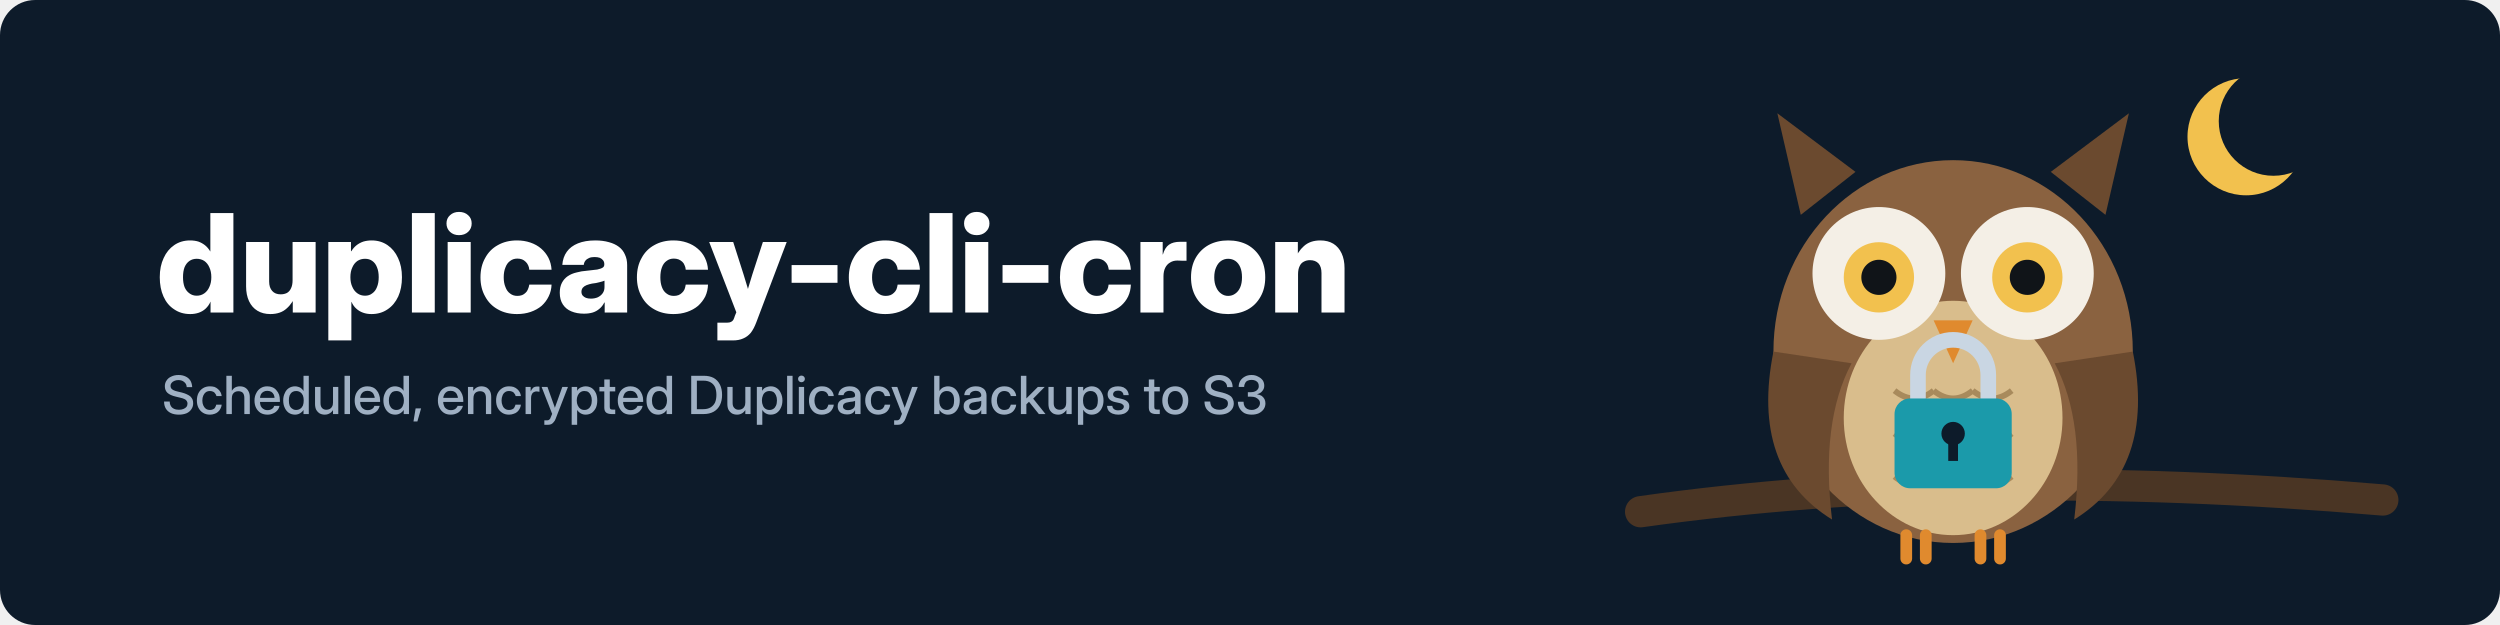
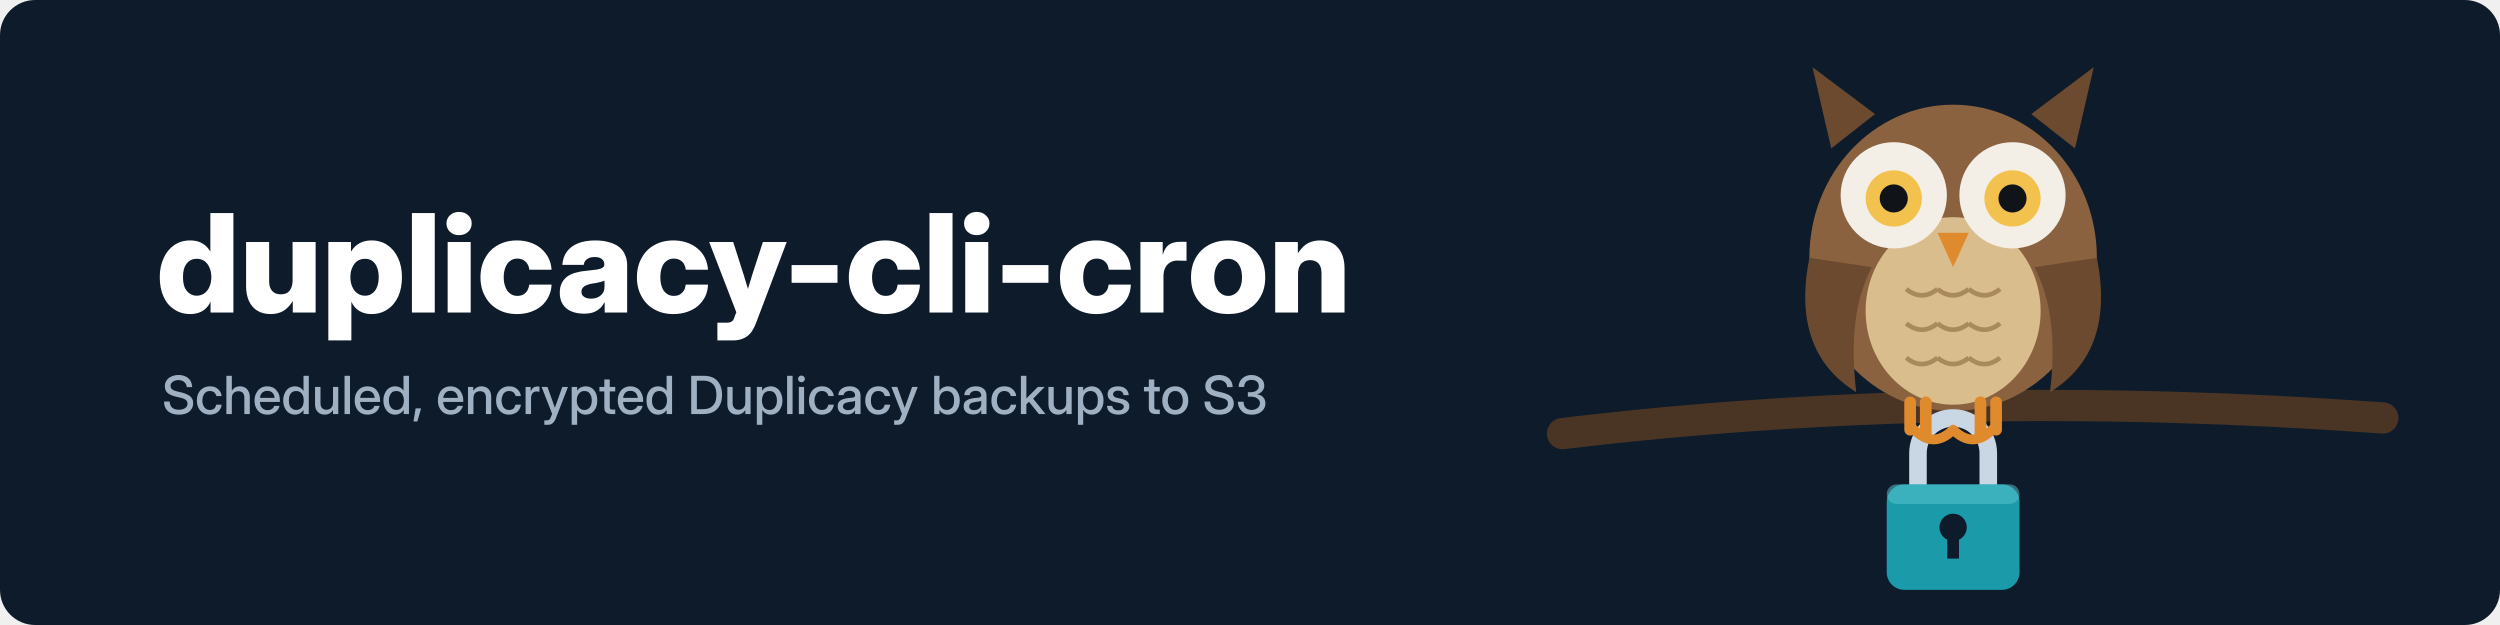
- <svg xmlns="http://www.w3.org/2000/svg" viewBox="0 0 1280 320" width="1280" height="320" role="img" aria-label="duplicacy-cli-cron: a night owl guarding a padlock">
+ <svg xmlns="http://www.w3.org/2000/svg" viewBox="0 0 1280 320" width="1280" height="320" role="img" aria-label="duplicacy-cli-cron: a night owl holding a padlock">
  <defs>
    <clipPath id="k">
      <rect width="1280" height="320" rx="18" />
    </clipPath>
  </defs>
  <g clip-path="url(#k)">
    <rect width="1280" height="320" fill="#0D1B2A" />
-     <circle cx="1150" cy="70" r="30" fill="#F2C14E" />
-     <circle cx="1164" cy="62" r="28" fill="#0D1B2A" />
-     <path d="M840 262q170 -24 380 -6" stroke="#4A3524" stroke-width="16" fill="none" stroke-linecap="round" />
-     <path d="M922 110l-12 -52 40 30zM1078 110l12 -52 -40 30z" fill="#6B4A2F" />
-     <ellipse cx="1000" cy="180" rx="92" ry="98" fill="#8A6240" />
-     <ellipse cx="1000" cy="214" rx="56" ry="60" fill="#D9BD8C" />
-     <path d="M970 200q10 8 20 0M990 200q10 8 20 0M1010 200q10 8 20 0M970 222q10 8 20 0M990 222q10 8 20 0M1010 222q10 8 20 0M970 244q10 8 20 0M990 244q10 8 20 0M1010 244q10 8 20 0" stroke="#A88A5C" stroke-width="3" fill="none" />
-     <path d="M908 180q-12 60 30 86q-6 -50 10 -80zM1092 180q12 60 -30 86q6 -50 -10 -80z" fill="#6B4A2F" />
-     <circle cx="962" cy="140" r="34" fill="#F4EFE6" />
-     <circle cx="1038" cy="140" r="34" fill="#F4EFE6" />
-     <circle cx="962" cy="142" r="18" fill="#F2C14E" />
-     <circle cx="1038" cy="142" r="18" fill="#F2C14E" />
-     <circle cx="962" cy="142" r="9" fill="#101418" />
-     <circle cx="1038" cy="142" r="9" fill="#101418" />
-     <path d="M990 164l10 22 10 -22z" fill="#E08A2E" />
-     <path d="M976 274v12M986 274v12M1014 274v12M1024 274v12" stroke="#E08A2E" stroke-width="6" stroke-linecap="round" />
-     <path d="M982 206v-14a18 18 0 0 1 36 0v14" stroke="#C9D6E3" stroke-width="8" fill="none" />
-     <rect x="970" y="204" width="60" height="46" rx="8" fill="#1B9AAA" />
-     <circle cx="1000" cy="222" r="6" fill="#0D1B2A" />
-     <path d="M1000 224v12" stroke="#0D1B2A" stroke-width="5" />
+     <path d="M800 222q200 -24 420 -8" stroke="#4A3524" stroke-width="16" fill="none" stroke-linecap="round" />
+     <g transform="translate(1000 212) scale(.8) translate(-1000 -280)">
+       <path d="M922 110l-12 -52 40 30zM1078 110l12 -52 -40 30z" fill="#6B4A2F" />
+       <ellipse cx="1000" cy="180" rx="92" ry="98" fill="#8A6240" />
+       <ellipse cx="1000" cy="214" rx="56" ry="60" fill="#D9BD8C" />
+       <path d="M970 200q10 8 20 0M990 200q10 8 20 0M1010 200q10 8 20 0M970 222q10 8 20 0M990 222q10 8 20 0M1010 222q10 8 20 0M970 244q10 8 20 0M990 244q10 8 20 0M1010 244q10 8 20 0" stroke="#A88A5C" stroke-width="3" fill="none" />
+       <path d="M908 180q-12 60 30 86q-6 -50 10 -80zM1092 180q12 60 -30 86q6 -50 -10 -80z" fill="#6B4A2F" />
+       <circle cx="962" cy="140" r="34" fill="#F4EFE6" />
+       <circle cx="1038" cy="140" r="34" fill="#F4EFE6" />
+       <circle cx="962" cy="142" r="18" fill="#F2C14E" />
+       <circle cx="1038" cy="142" r="18" fill="#F2C14E" />
+       <circle cx="962" cy="142" r="9" fill="#101418" />
+       <circle cx="1038" cy="142" r="9" fill="#101418" />
+       <path d="M990 164l10 22 10 -22z" fill="#E08A2E" />
+     </g>
+     <path d="M982 256v-24a18 18 0 0 1 36 0v24" stroke="#C9D6E3" stroke-width="9" fill="none" />
+     <path d="M978 206v14M986 206v16M1014 206v16M1022 206v14" stroke="#E08A2E" stroke-width="6" stroke-linecap="round" />
+     <path d="M980 220q10 10 20 0M1000 220q10 10 20 0" stroke="#E08A2E" stroke-width="5" fill="none" stroke-linecap="round" />
+     <rect x="966" y="248" width="68" height="54" rx="9" fill="#1B9AAA" />
+     <rect x="966" y="248" width="68" height="10" rx="5" fill="#5CC8D2" opacity=".5" />
+     <circle cx="1000" cy="270" r="7" fill="#0D1B2A" />
+     <path d="M1000 272v14" stroke="#0D1B2A" stroke-width="6" />
    <path fill="#FFFFFF" d="m97.4 160.8q-4.7 0-8.2-2.4-3.6-2.3-5.5-6.6-1.9-4.2-1.9-9.9 0-5.6 2-9.8 1.9-4.2 5.4-6.6 3.5-2.4 8.1-2.4 2.4 0 4.3.6 1.9.7 3.4 1.9 1.5 1.2 2.7 3.2v-19.7h11.8v50.9h-11.7v-5.6q-.9 2.1-2.5 3.6-1.5 1.4-3.5 2.1-2 .7-4.4.7zm3.3-9.4q2.2 0 3.9-1.2 1.7-1.2 2.6-3.3 1-2.1 1-5 0-2.9-1-5-.9-2.1-2.6-3.3-1.7-1.1-3.9-1.1-2.1 0-3.7 1.1-1.6 1.1-2.5 3.2-.8 2.1-.8 5.1 0 3 .8 5.1.9 2.1 2.5 3.2 1.6 1.2 3.7 1.2zm37.7 9.4q-3.8 0-6.6-1.7-2.8-1.7-4.3-4.9-1.5-3.2-1.5-7.6v-22.7h11.8v20.2q0 3.2 1.6 4.9 1.5 1.7 4.3 1.7 1.8 0 3.2-.7 1.4-.8 2.1-2.4.8-1.6.8-4.1v-19.6h11.8v36.1h-11.7v-9.7h1.8q-1.7 4.8-4.9 7.6-3.1 2.9-8.4 2.9zm29.7 13.5v-50.4h11.6v4.7h.2q1.1-1.8 2.6-3 1.5-1.2 3.5-1.9 2-.6 4.3-.6 4.6 0 8.1 2.4 3.5 2.4 5.4 6.6 2 4.2 2 9.8 0 5.7-1.9 9.9-2 4.3-5.5 6.6-3.5 2.4-8.2 2.4-2.4 0-4.3-.7-2-.7-3.5-2.1-1.5-1.3-2.4-3.4h-.1v19.7zm18.8-22.9q2.2 0 3.7-1.2 1.6-1.1 2.4-3.2.9-2.1.9-5.1 0-3-.9-5.1-.8-2.1-2.4-3.2-1.5-1.1-3.7-1.1-2.2 0-3.9 1.1-1.7 1.2-2.6 3.3-1 2.1-1 5 0 2.9 1 5 .9 2.1 2.6 3.3 1.7 1.2 3.9 1.2zm35.7-42.3v50.9h-11.7v-50.9zm6.6 50.9v-36.1h11.8v36.1zm5.8-39.6q-2.8 0-4.6-1.7-1.8-1.7-1.8-4.3 0-2.6 1.8-4.2 1.8-1.7 4.6-1.7 2.9 0 4.7 1.7 1.8 1.6 1.8 4.2 0 2.6-1.8 4.3-1.8 1.7-4.7 1.7zm29.7 40.4q-5.6 0-9.8-2.4-4.2-2.3-6.5-6.6-2.4-4.2-2.4-9.8 0-5.7 2.4-9.9 2.3-4.3 6.5-6.6 4.2-2.4 9.8-2.4 3.7 0 6.9 1.1 3.2 1.1 5.5 3.1 2.3 2 3.7 4.7 1.4 2.8 1.6 6.1h-11.4q-.1-1.3-.6-2.3-.5-1.1-1.3-1.8-.8-.8-1.8-1.2-1.1-.4-2.4-.4-2.2 0-3.7 1.2-1.6 1.1-2.4 3.3-.9 2.1-.9 5.1 0 2.9.9 5 .8 2.2 2.4 3.3 1.5 1.2 3.7 1.2 1.3 0 2.4-.4 1-.4 1.8-1.2.8-.7 1.2-1.8.5-1.1.7-2.4h11.4q-.1 3.3-1.5 6.1-1.3 2.7-3.6 4.8-2.4 2-5.6 3.1-3.2 1.1-7 1.1zm34.3-.2q-3.7 0-6.5-1.2-2.7-1.1-4.3-3.5-1.6-2.4-1.6-6 0-3 1.1-5.1 1.1-2.1 3-3.4 1.9-1.3 4.5-1.9 2.5-.7 5.4-.9 3.2-.3 5.2-.6 1.9-.4 2.8-1 .8-.5.8-1.6v-.2q0-1.1-.6-1.9-.6-.8-1.7-1.3-1.2-.4-2.7-.4-1.7 0-2.8.5-1.2.5-1.9 1.4-.7.9-.8 2.1h-11q.3-3.9 2.3-6.7 2-2.8 5.7-4.3 3.7-1.5 8.9-1.5 3.9 0 7 .9 3 .8 5.1 2.4 2.1 1.6 3.1 4 1.1 2.3 1.1 5.3v24.3h-11.5v-5.1h-.2q-1 2-2.5 3.2-1.5 1.3-3.4 1.9-2 .6-4.5.6zm3.5-7.7q2 0 3.6-.7 1.6-.8 2.5-2.1.9-1.3.9-3.1v-3.3q-.5.2-1.1.4-.7.2-1.5.4-.8.2-1.7.4-1 .1-2.1.3-1.5.3-2.8.8-1.2.5-1.9 1.3-.7.9-.7 2.1 0 1.1.6 1.9.7.8 1.7 1.2 1.1.4 2.5.4zm42.3 7.9q-5.6 0-9.8-2.4-4.2-2.3-6.5-6.6-2.4-4.2-2.4-9.8 0-5.7 2.4-9.9 2.3-4.3 6.5-6.6 4.2-2.4 9.8-2.4 3.7 0 6.9 1.1 3.2 1.1 5.5 3.1 2.4 2 3.7 4.7 1.4 2.8 1.6 6.1h-11.4q-.1-1.3-.6-2.3-.4-1.1-1.2-1.8-.9-.8-1.9-1.2-1.1-.4-2.4-.4-2.2 0-3.7 1.2-1.6 1.1-2.4 3.3-.8 2.1-.8 5.1 0 2.9.8 5 .8 2.2 2.4 3.3 1.5 1.2 3.7 1.2 1.3 0 2.4-.4 1-.4 1.8-1.2.8-.7 1.3-1.8.4-1.1.6-2.4h11.4q-.1 3.3-1.4 6.1-1.4 2.7-3.7 4.8-2.4 2-5.6 3.1-3.2 1.1-7 1.1zm22.5 13.5v-9.1h5q1.3 0 2-.4.7-.3 1.2-1.1.4-.8.8-2.1l.7-1.7-13.9-36h12.3l5.3 16.6q1.1 3.4 2.1 6.9.9 3.4 1.8 6.9h-3.3q.9-3.5 1.8-6.9 1-3.5 2.1-6.9l5.4-16.6h12.2l-15.6 41.2q-1.2 3.2-2.8 5.3-1.7 2-3.9 2.9-2.2 1-5.3 1-1.9 0-3.9 0-2 0-4 0zm61.5-38.6v9.1h-23.5v-9.1zm24.5 25.1q-5.6 0-9.8-2.4-4.2-2.3-6.5-6.6-2.4-4.2-2.4-9.8 0-5.7 2.4-9.9 2.3-4.3 6.5-6.6 4.2-2.4 9.8-2.4 3.7 0 6.9 1.1 3.2 1.1 5.5 3.1 2.3 2 3.7 4.7 1.4 2.8 1.6 6.1h-11.4q-.1-1.3-.6-2.3-.5-1.1-1.3-1.8-.8-.8-1.8-1.2-1.1-.4-2.4-.4-2.2 0-3.7 1.2-1.6 1.1-2.4 3.3-.9 2.1-.9 5.1 0 2.9.9 5 .8 2.2 2.4 3.3 1.5 1.2 3.7 1.2 1.3 0 2.4-.4 1-.4 1.8-1.2.8-.7 1.3-1.8.4-1.1.6-2.4h11.4q-.1 3.3-1.5 6.1-1.3 2.7-3.6 4.8-2.4 2-5.6 3.1-3.2 1.1-7 1.1zm34.4-51.7v50.9h-11.8v-50.9zm6.5 50.9v-36.1h11.8v36.1zm5.9-39.6q-2.9 0-4.7-1.7-1.8-1.7-1.8-4.3 0-2.6 1.8-4.2 1.8-1.7 4.7-1.7 2.8 0 4.6 1.7 1.9 1.6 1.9 4.2 0 2.6-1.9 4.3-1.8 1.7-4.6 1.7zm36.7 15.3v9.1h-23.5v-9.1zm24.5 25.1q-5.6 0-9.8-2.4-4.2-2.3-6.5-6.6-2.3-4.2-2.3-9.8 0-5.7 2.3-9.9 2.3-4.3 6.5-6.6 4.2-2.4 9.8-2.4 3.8 0 6.9 1.1 3.2 1.1 5.5 3.1 2.4 2 3.8 4.7 1.3 2.8 1.5 6.1h-11.3q-.2-1.3-.6-2.3-.5-1.1-1.3-1.8-.8-.8-1.9-1.2-1-.4-2.3-.4-2.2 0-3.8 1.2-1.6 1.1-2.4 3.3-.8 2.1-.8 5.1 0 2.9.8 5 .8 2.2 2.4 3.3 1.6 1.2 3.8 1.2 1.3 0 2.3-.4 1.1-.4 1.8-1.2.8-.7 1.3-1.8.5-1.1.6-2.4h11.4q-.1 3.3-1.4 6.1-1.3 2.7-3.7 4.8-2.4 2-5.6 3.1-3.2 1.1-7 1.1zm22.6-.8v-36.1h11.4v6.4h.1q1-3.5 3.1-5 2.1-1.5 5.7-1.5 1 0 1.8 0 .7 0 1.5 0v9.7q-.7 0-2 0-1.4-.1-2.7-.1-2.1 0-3.7 1-1.6.9-2.5 2.7-.9 1.8-.9 4.4v18.5zm44.9.8q-5.6 0-9.9-2.3-4.3-2.3-6.7-6.6-2.4-4.2-2.4-9.9 0-5.8 2.4-10 2.4-4.2 6.7-6.6 4.3-2.3 9.9-2.3 5.7 0 10 2.3 4.2 2.4 6.6 6.6 2.4 4.2 2.4 10 0 5.7-2.4 9.9-2.4 4.3-6.6 6.6-4.3 2.3-10 2.3zm0-9.3q2.1 0 3.7-1.2 1.6-1.1 2.5-3.2.9-2.1.9-5.1 0-3.1-.9-5.2-.9-2.1-2.5-3.2-1.6-1.1-3.7-1.1-2 0-3.6 1.1-1.6 1.1-2.5 3.2-1 2.1-1 5.2 0 3 1 5.1.9 2.1 2.5 3.2 1.6 1.2 3.6 1.2zm35.8-11.1v19.6h-11.7v-36.1h11.6v9.7h-1.8q1.7-4.8 4.9-7.6 3.2-2.9 8.4-2.9 3.9 0 6.7 1.7 2.7 1.7 4.2 4.9 1.5 3.2 1.5 7.6v22.7h-11.8v-20.2q0-3.2-1.5-4.9-1.6-1.7-4.4-1.7-1.8 0-3.2.8-1.4.7-2.1 2.3-.8 1.6-.8 4.1z" />
    <path fill="#9FB0C3" d="m91.6 212.3q-2.4 0-4.1-.8-1.7-.8-2.6-2.3-.9-1.5-.9-3.6h2.9q0 1.3.6 2.3.5.9 1.6 1.4 1 .5 2.5.5 1.3 0 2.3-.4 1-.4 1.6-1.1.5-.7.5-1.7 0-.7-.4-1.3-.3-.6-1.2-1-.8-.4-2.2-.7l-2.1-.5q-3-.7-4.4-2-1.3-1.3-1.3-3.3 0-1.8.9-3 .8-1.3 2.4-2 1.6-.8 3.7-.8 2.1 0 3.7.8 1.5.7 2.4 2.1.8 1.4.9 3.3h-2.8q-.1-1.7-1.3-2.6-1.1-1-3-1-1.1 0-2 .4-1 .4-1.5 1.1-.5.6-.5 1.5 0 .7.4 1.3.4.5 1.2.9.8.4 2.2.7l2.1.5q1.5.4 2.5.9 1.1.5 1.8 1.1.7.7 1.1 1.6.3.8.3 1.9 0 1.7-.9 3-.9 1.4-2.5 2.1-1.7.7-3.9.7zm15.9 0q-2 0-3.5-.9-1.5-.9-2.4-2.6-.8-1.6-.8-3.7 0-2.2.8-3.8.9-1.7 2.4-2.6 1.5-.9 3.5-.9 1.2 0 2.3.3 1 .4 1.8 1.1.8.7 1.3 1.6.5.9.6 2h-2.7q-.1-.6-.4-1-.3-.5-.7-.9-.4-.3-1-.5-.5-.2-1.2-.2-1.2 0-2.1.6-.8.6-1.3 1.7-.5 1.1-.5 2.6 0 1.4.5 2.5.5 1.1 1.3 1.7.9.6 2.1.6.7 0 1.2-.2.6-.2 1-.5.4-.4.6-.9.3-.5.4-1.1h2.8q-.1 1.1-.6 2-.5 1-1.3 1.7-.8.7-1.8 1-1.1.4-2.3.4zm11.2-8.3v8h-2.8v-19.6h2.8v9.1h-.7q.7-1.8 1.9-2.8 1.2-.9 2.9-.9 1.5 0 2.6.6 1.2.7 1.8 1.9.7 1.2.7 3v8.7h-2.8v-8.3q0-1.7-.8-2.6-.8-.8-2.3-.8-.9 0-1.7.4-.7.4-1.2 1.2-.4.8-.4 2.1zm18.3 8.3q-2.1 0-3.6-.9-1.5-1-2.3-2.6-.8-1.6-.8-3.7 0-2.2.9-3.8.8-1.7 2.3-2.6 1.4-.9 3.3-.9 1.5 0 2.7.5 1.2.5 2 1.5.9 1 1.4 2.3.4 1.3.4 2.9v.8h-11.7v-2.1h10.3l-1.3.6q0-1.3-.4-2.2-.5-1-1.3-1.5-.9-.5-2.1-.5-1.1 0-1.9.5-.9.5-1.4 1.5-.4.9-.4 2.2v1.2q0 1.3.4 2.4.5 1 1.4 1.5.8.6 2.1.6.9 0 1.6-.3.7-.3 1.2-.8.4-.5.6-1.1h2.7q-.2 1.3-1.1 2.3-.9 1.1-2.2 1.6-1.3.6-2.8.6zm14.1 0q-1.8 0-3.2-.9-1.4-1-2.1-2.6-.8-1.6-.8-3.8 0-2.1.8-3.7.7-1.7 2.1-2.6 1.4-.9 3.2-.9.9 0 1.7.3.8.2 1.4.7.7.5 1.1 1.3h.1v-7.7h2.7v19.6h-2.7v-2.1q-.5.8-1.2 1.3-.6.5-1.4.8-.8.3-1.7.3zm.5-2.4q1.2 0 2.1-.6.9-.6 1.4-1.7.4-1.1.4-2.6 0-1.4-.4-2.5-.5-1.1-1.4-1.7-.9-.6-2.1-.6-1.1 0-1.9.5-.9.6-1.4 1.7-.4 1.1-.4 2.6 0 1.6.4 2.7.5 1.1 1.4 1.6.8.6 1.9.6zm14.7 2.4q-1.4 0-2.6-.6-1.1-.7-1.8-1.9-.6-1.2-.6-3v-8.7h2.8v8.3q0 1.7.8 2.5.8.9 2.2.9.9 0 1.7-.4.8-.4 1.2-1.2.5-.8.5-2.1v-8h2.7v13.9h-2.7v-3.5h.7q-.7 1.9-1.9 2.8-1.3 1-3 1zm12.9-19.9v19.6h-2.8v-19.6zm9 19.9q-2 0-3.5-.9-1.5-1-2.3-2.6-.8-1.6-.8-3.7 0-2.2.8-3.8.9-1.7 2.3-2.6 1.5-.9 3.4-.9 1.5 0 2.7.5 1.2.5 2 1.5.9 1 1.3 2.3.5 1.3.5 2.9v.8h-11.7v-2.1h10.2l-1.2.6q0-1.3-.5-2.2-.4-1-1.3-1.5-.8-.5-2-.5-1.1 0-2 .5-.8.5-1.3 1.5-.4.9-.4 2.2v1.2q0 1.3.4 2.4.5 1 1.4 1.5.8.6 2.1.6.9 0 1.6-.3.7-.3 1.2-.8.4-.5.6-1.1h2.7q-.3 1.3-1.1 2.3-.9 1.1-2.2 1.6-1.3.6-2.9.6zm14.2 0q-1.9 0-3.2-.9-1.4-1-2.1-2.6-.8-1.6-.8-3.8 0-2.1.8-3.7.7-1.7 2.1-2.6 1.3-.9 3.1-.9.9 0 1.8.3.8.2 1.4.7.7.5 1.1 1.3v-7.7h2.8v19.6h-2.7v-2.1q-.5.8-1.2 1.3-.6.5-1.4.8-.8.3-1.7.3zm.5-2.4q1.2 0 2.1-.6.9-.6 1.3-1.7.5-1.1.5-2.6 0-1.4-.5-2.5-.4-1.1-1.3-1.7-.9-.6-2.1-.6-1.1 0-2 .5-.8.6-1.3 1.7-.5 1.1-.5 2.6 0 1.6.5 2.7.5 1.1 1.3 1.6.9.6 2 .6zm8.8 5.9l1.1-6.7h2.8l-1.9 6.7zm19.1-3.5q-2.1 0-3.5-.9-1.5-1-2.3-2.6-.8-1.6-.8-3.7 0-2.2.8-3.8.8-1.7 2.3-2.6 1.5-.9 3.4-.9 1.4 0 2.6.5 1.2.5 2.1 1.5.8 1 1.3 2.3.5 1.3.5 2.9v.8h-11.8v-2.1h10.3l-1.2.6q0-1.3-.5-2.2-.4-1-1.3-1.5-.8-.5-2-.5-1.2 0-2 .5-.8.5-1.3 1.5-.5.9-.5 2.2v1.2q0 1.3.5 2.4.4 1 1.3 1.5.9.6 2.2.6.9 0 1.6-.3.7-.3 1.1-.8.5-.5.7-1.1h2.7q-.3 1.3-1.2 2.3-.8 1.1-2.1 1.6-1.3.6-2.9.6zm11.6-8.3v8h-2.8v-13.9h2.7v3.4h-.6q.6-1.8 1.9-2.8 1.2-.9 2.9-.9 1.4 0 2.6.6 1.1.7 1.8 1.9.6 1.2.6 3v8.7h-2.7v-8.3q0-1.7-.8-2.6-.8-.8-2.3-.8-.9 0-1.7.4-.8.4-1.2 1.2-.4.8-.4 2.1zm18.2 8.3q-2 0-3.4-.9-1.5-.9-2.4-2.6-.8-1.6-.8-3.7 0-2.2.8-3.8.9-1.7 2.4-2.6 1.4-.9 3.4-.9 1.3 0 2.3.3 1.1.4 1.9 1.1.8.7 1.3 1.6.5.9.6 2h-2.7q-.1-.6-.4-1-.3-.5-.7-.9-.4-.3-1-.5-.5-.2-1.3-.2-1.2 0-2 .6-.9.6-1.3 1.7-.5 1.1-.5 2.6 0 1.4.5 2.5.4 1.1 1.3 1.7.8.6 2 .6.8 0 1.3-.2.6-.2 1-.5.4-.4.6-.9.3-.5.4-1.1h2.8q-.1 1.1-.6 2-.5 1-1.3 1.7-.8.7-1.9 1-1 .4-2.3.4zm8.5-.3v-13.9h2.6v2.2h.1q.4-1.1 1.2-1.8.8-.6 2.2-.6.3 0 .6 0 .2 0 .4.1v2.6q-.2-.1-.6-.1-.4-.1-.9-.1-.8 0-1.4.4-.7.3-1 1.1-.4.7-.4 1.9v8.2zm9.6 5.5v-2.3h1.5q.5 0 .8-.2.3-.2.6-.5.2-.4.4-.9l.7-1.7-5.4-13.8h3l2.7 7.6q.4 1.1.8 2.2.3 1 .7 2.1h-.8q.3-1.1.7-2.1.4-1.1.8-2.2l2.7-7.6h2.9l-6.3 16.3q-.4 1.1-1 1.7-.5.7-1.3 1.1-.8.3-1.7.3-.5 0-.9 0-.5 0-.9 0zm14 0v-19.4h2.8v2q.4-.8 1.1-1.3.7-.5 1.5-.7.8-.3 1.7-.3 1.8 0 3.2.9 1.3.9 2.1 2.6.7 1.6.7 3.7 0 2.2-.7 3.8-.8 1.6-2.1 2.6-1.4.9-3.2.9-.9 0-1.7-.3-.8-.3-1.4-.8-.7-.5-1.2-1.3v7.6zm6.5-7.6q1.2 0 2-.6.8-.5 1.3-1.6.5-1.1.5-2.7 0-1.5-.5-2.6-.5-1.1-1.3-1.7-.8-.5-2-.5-1.2 0-2 .6-.9.6-1.4 1.7-.5 1.1-.5 2.5 0 1.5.5 2.6.5 1.1 1.4 1.7.8.6 2 .6zm15.8-11.8v2.3h-8.1v-2.3zm-5.6-3.8h2.8v14q0 .8.3 1.1.3.3 1.1.3.4 0 .7 0 .4 0 .7 0v2.3q-.4 0-.8 0-.5 0-1 0-1.9 0-2.9-.8-.9-.8-.9-2.5zm13.5 18q-2.1 0-3.6-.9-1.4-1-2.2-2.6-.8-1.6-.8-3.7 0-2.2.8-3.8.8-1.7 2.3-2.6 1.5-.9 3.4-.9 1.4 0 2.6.5 1.2.5 2.1 1.5.8 1 1.3 2.3.5 1.3.5 2.9v.8h-11.8v-2.1h10.3l-1.2.6q0-1.3-.5-2.2-.5-1-1.3-1.5-.9-.5-2-.5-1.2 0-2 .5-.9.5-1.3 1.5-.5.9-.5 2.2v1.2q0 1.3.5 2.4.4 1 1.3 1.5.9.6 2.1.6 1 0 1.6-.3.7-.3 1.2-.8.5-.5.7-1.1h2.6q-.2 1.3-1.1 2.3-.8 1.1-2.1 1.6-1.3.6-2.9.6zm14.1 0q-1.8 0-3.2-.9-1.3-1-2.1-2.6-.7-1.6-.7-3.8 0-2.1.7-3.7.8-1.7 2.1-2.6 1.4-.9 3.2-.9.9 0 1.7.3.8.2 1.5.7.6.5 1.1 1.3v-7.7h2.8v19.6h-2.8v-2.1q-.5.8-1.1 1.3-.7.5-1.5.8-.8.3-1.7.3zm.6-2.4q1.2 0 2-.6.9-.6 1.4-1.7.5-1.1.5-2.6 0-1.4-.5-2.5-.5-1.1-1.4-1.7-.8-.6-2-.6-1.1 0-2 .5-.8.6-1.3 1.7-.5 1.1-.5 2.6 0 1.6.5 2.7.5 1.1 1.3 1.6.9.6 2 .6zm22.6 2.1h-4.8v-2.5h4.6q2.3 0 3.8-.9 1.5-.9 2.3-2.5.7-1.7.7-3.9 0-2.3-.7-4-.8-1.6-2.2-2.4-1.5-.9-3.7-.9h-4.9v-2.5h5.1q2.9 0 5 1.1 2.1 1.2 3.2 3.4 1.1 2.2 1.1 5.3 0 3-1.1 5.2-1.1 2.2-3.2 3.4-2.2 1.2-5.2 1.2zm-3.4-19.6v19.6h-2.9v-19.6zm20.6 19.9q-1.4 0-2.6-.6-1.1-.7-1.8-1.9-.6-1.2-.6-3v-8.7h2.7v8.3q0 1.7.9 2.5.8.9 2.2.9.9 0 1.7-.4.8-.4 1.2-1.2.5-.8.5-2.1v-8h2.7v13.9h-2.7v-3.5h.7q-.7 1.9-1.9 2.8-1.3 1-3 1zm10.1 5.2v-19.4h2.7v2q.5-.8 1.1-1.3.7-.5 1.5-.7.9-.3 1.8-.3 1.8 0 3.1.9 1.4.9 2.1 2.6.8 1.6.8 3.7 0 2.2-.8 3.8-.7 1.6-2.1 2.6-1.3.9-3.2.9-.9 0-1.7-.3-.8-.3-1.4-.8-.6-.5-1.1-1.3v7.6zm6.5-7.6q1.1 0 2-.6.8-.5 1.3-1.6.5-1.1.5-2.7 0-1.5-.5-2.6-.5-1.1-1.3-1.7-.9-.5-2-.5-1.2 0-2.1.6-.9.6-1.3 1.7-.5 1.1-.5 2.5 0 1.5.5 2.6.4 1.1 1.3 1.7.9.6 2.1.6zm11.8-17.5v19.6h-2.8v-19.6zm3.2 19.6v-13.9h2.7v13.9zm1.3-16.3q-.7 0-1.2-.5-.5-.5-.5-1.2 0-.7.5-1.2.5-.5 1.2-.5.8 0 1.3.5.5.5.5 1.2 0 .7-.5 1.2-.5.5-1.3.5zm10.5 16.6q-2 0-3.5-.9-1.4-.9-2.3-2.6-.8-1.6-.8-3.7 0-2.2.8-3.8.9-1.7 2.3-2.6 1.5-.9 3.5-.9 1.3 0 2.3.3 1.1.4 1.9 1.1.8.7 1.3 1.6.5.9.6 2h-2.7q-.2-.6-.4-1-.3-.5-.7-.9-.4-.3-1-.5-.5-.2-1.3-.2-1.2 0-2 .6-.9.6-1.3 1.7-.5 1.1-.5 2.6 0 1.4.5 2.5.4 1.1 1.3 1.7.8.6 2 .6.8 0 1.3-.2.6-.2 1-.5.4-.4.6-.9.3-.5.4-1.1h2.8q-.1 1.1-.6 2-.5 1-1.3 1.7-.8.7-1.9 1-1 .4-2.3.4zm12.9-.1q-1.4 0-2.5-.5-1.1-.4-1.7-1.4-.6-.9-.6-2.3 0-1.2.4-1.9.5-.8 1.2-1.2.8-.5 1.8-.7 1-.3 2.1-.4 1.3-.1 2-.2.8-.1 1.1-.4.3-.2.3-.7v-.1q0-.7-.3-1.2-.3-.5-1-.8-.6-.3-1.5-.3-.9 0-1.5.3-.7.3-1.1.8-.4.5-.5 1.1h-2.7q.1-1.3.8-2.3.7-1 2-1.6 1.3-.6 3.1-.6 1.2 0 2.3.3 1 .4 1.7 1 .7.6 1.1 1.4.4.9.4 2v9.5h-2.8v-2q-.3.6-.8 1.1-.5.5-1.3.8-.8.3-2 .3zm.6-2.2q1.2 0 2-.5.8-.4 1.2-1.1.3-.8.3-1.6v-1.6q-.1.1-.4.2-.3.1-.8.2-.5 0-1 .1-.5.1-1.1.2-.8.1-1.4.3-.7.3-1.1.7-.4.5-.4 1.2 0 .6.3 1 .4.4 1 .7.5.2 1.4.2zm15.4 2.3q-2 0-3.5-.9-1.5-.9-2.3-2.6-.9-1.6-.9-3.7 0-2.2.9-3.8.8-1.7 2.3-2.6 1.5-.9 3.5-.9 1.2 0 2.3.3 1.1.4 1.9 1.1.8.7 1.3 1.6.4.9.6 2h-2.8q-.1-.6-.4-1-.2-.5-.6-.9-.5-.3-1-.5-.6-.2-1.3-.2-1.2 0-2.1.6-.8.6-1.3 1.7-.4 1.1-.4 2.6 0 1.4.4 2.5.5 1.1 1.3 1.7.9.6 2.1.6.7 0 1.3-.2.5-.2.9-.5.4-.4.7-.9.2-.5.4-1.1h2.8q-.1 1.1-.6 2-.5 1-1.3 1.7-.8.7-1.9 1-1.1.4-2.3.4zm8.1 5.2v-2.3h1.5q.5 0 .8-.2.3-.2.6-.5.2-.4.4-.9l.7-1.7-5.4-13.8h3l2.7 7.6q.4 1.1.8 2.2.3 1 .7 2.1h-.8q.3-1.1.7-2.1.4-1.1.8-2.2l2.7-7.6h2.9l-6.3 16.3q-.4 1.1-1 1.7-.5.7-1.3 1.1-.8.3-1.7.3-.5 0-.9 0-.5 0-.9 0zm27.5-5.2q-.9 0-1.7-.3-.8-.3-1.5-.8-.6-.5-1.1-1.3v2.1h-2.7v-19.6h2.7v7.7h.1q.4-.8 1.1-1.3.6-.5 1.4-.7.8-.3 1.7-.3 1.8 0 3.2.9 1.3.9 2.1 2.6.8 1.6.8 3.7 0 2.2-.8 3.8-.7 1.6-2.1 2.6-1.4.9-3.2.9zm-.5-2.4q1.1 0 1.9-.6.9-.5 1.4-1.6.4-1.1.4-2.7 0-1.5-.4-2.6-.5-1.1-1.4-1.7-.8-.5-1.9-.5-1.2 0-2.1.6-.9.6-1.4 1.7-.4 1.1-.4 2.5 0 1.5.4 2.6.5 1.1 1.4 1.7.9.6 2.1.6zm13.4 2.3q-1.4 0-2.5-.5-1-.4-1.7-1.4-.6-.9-.6-2.3 0-1.2.4-1.9.5-.8 1.3-1.2.8-.5 1.7-.7 1-.3 2.1-.4 1.3-.1 2.1-.2.7-.1 1-.4.4-.2.4-.7v-.1q0-.7-.4-1.2-.3-.5-.9-.8-.7-.3-1.5-.3-.9 0-1.6.3-.7.3-1.1.8-.4.5-.4 1.1h-2.8q.1-1.3.8-2.3.8-1 2.1-1.6 1.3-.6 3-.6 1.3 0 2.3.3 1 .4 1.8 1 .7.6 1 1.4.4.9.4 2v9.5h-2.7v-2h-.1q-.3.6-.8 1.1-.5.5-1.3.8-.8.3-2 .3zm.6-2.2q1.2 0 2-.5.8-.4 1.2-1.1.4-.8.4-1.6v-1.6q-.2.1-.5.2-.3.1-.8.2-.4 0-1 .1-.5.1-1.1.2-.7.1-1.4.3-.6.3-1 .7-.4.5-.4 1.2 0 .6.3 1 .3.4.9.7.6.2 1.4.2zm15.4 2.3q-2 0-3.5-.9-1.4-.9-2.3-2.6-.8-1.6-.8-3.7 0-2.2.8-3.8.9-1.7 2.3-2.6 1.5-.9 3.5-.9 1.3 0 2.3.3 1.1.4 1.9 1.1.8.7 1.3 1.6.5.9.6 2h-2.8q-.1-.6-.3-1-.3-.5-.7-.9-.4-.3-1-.5-.6-.2-1.3-.2-1.2 0-2 .6-.9.6-1.3 1.7-.5 1.1-.5 2.6 0 1.4.5 2.5.4 1.1 1.3 1.7.8.6 2 .6.7 0 1.3-.2.6-.2 1-.5.3-.4.6-.9.3-.5.4-1.1h2.8q-.1 1.1-.6 2-.5 1-1.3 1.7-.8.7-1.9 1-1 .4-2.3.4zm11-5v-3.3h.3l5.9-5.9h3.5l-6.6 6.7h-.5zm-2.5 4.7v-19.6h2.8v19.6zm9.2 0l-5.3-6.6 1.9-1.9 6.8 8.5zm9.9.3q-1.4 0-2.6-.6-1.1-.7-1.8-1.9-.6-1.2-.6-3v-8.7h2.7v8.3q0 1.7.8 2.5.8.9 2.3.9.9 0 1.7-.4.7-.4 1.2-1.2.4-.8.4-2.1v-8h2.8v13.9h-2.7v-3.5h.6q-.6 1.9-1.9 2.8-1.2 1-2.9 1zm10.1 5.2v-19.4h2.7v2q.5-.8 1.1-1.3.7-.5 1.5-.7.8-.3 1.7-.3 1.8 0 3.2.9 1.3.9 2.1 2.6.8 1.6.8 3.7 0 2.2-.8 3.8-.7 1.6-2.1 2.6-1.4.9-3.2.9-.9 0-1.7-.3-.8-.3-1.4-.8-.7-.5-1.1-1.3h-.1v7.6zm6.5-7.6q1.1 0 1.9-.6.9-.5 1.4-1.6.4-1.1.4-2.7 0-1.5-.4-2.6-.5-1.1-1.4-1.7-.8-.5-1.9-.5-1.2 0-2.1.6-.9.6-1.4 1.7-.4 1.1-.4 2.5 0 1.5.4 2.6.5 1.1 1.4 1.7.9.6 2.1.6zm14.2 2.4q-1.6 0-2.9-.5-1.3-.5-2.1-1.5-.7-1-.8-2.5h2.7q.1 1.1.9 1.7.8.6 2.1.6 1.4 0 2.1-.5.8-.6.8-1.4 0-.7-.6-1.1-.5-.5-1.4-.7l-2.3-.5q-2-.4-3-1.4-1-1-1-2.6 0-1.2.6-2.1.7-1 1.9-1.5 1.2-.5 2.8-.5 1.6 0 2.8.5 1.2.6 1.9 1.6.7 1 .8 2.4h-2.7q0-1-.8-1.7-.7-.6-2-.6-1.1 0-1.8.5-.7.6-.7 1.4 0 .7.5 1.1.5.5 1.5.7l2.3.5q2.1.5 3 1.4 1 .9 1 2.4 0 1.4-.7 2.3-.8 1-2 1.5-1.3.5-2.9.5zm21.2-14.2v2.3h-8.1v-2.3zm-5.6-3.8h2.8v14q0 .8.3 1.1.3.3 1.1.3.3 0 .7 0 .4 0 .7 0v2.3q-.4 0-.8 0-.5 0-1 0-1.9 0-2.9-.8-.9-.8-.9-2.5zm13.5 18q-2 0-3.5-.9-1.5-.9-2.3-2.6-.8-1.6-.8-3.7 0-2.2.8-3.8.8-1.7 2.3-2.6 1.5-.9 3.5-.9 2 0 3.5.9 1.5.9 2.4 2.6.8 1.6.8 3.8 0 2.1-.8 3.7-.9 1.7-2.4 2.6-1.5.9-3.5.9zm0-2.4q1.2 0 2.1-.6.8-.6 1.3-1.7.5-1.1.5-2.5 0-1.5-.5-2.6-.5-1.1-1.3-1.7-.9-.6-2.1-.6-1.2 0-2 .6-.9.6-1.3 1.7-.5 1.1-.5 2.6 0 1.4.5 2.5.4 1.1 1.3 1.7.8.6 2 .6zm22.6 2.4q-2.3 0-4-.8-1.7-.8-2.7-2.3-.9-1.5-.9-3.6h2.9q.1 1.3.6 2.3.6.9 1.6 1.4 1.1.5 2.5.5 1.4 0 2.3-.4 1-.4 1.6-1.1.5-.7.5-1.7 0-.7-.3-1.3-.4-.6-1.2-1-.9-.4-2.2-.7l-2.2-.5q-3-.7-4.3-2-1.4-1.3-1.4-3.3 0-1.8.9-3 .8-1.3 2.4-2 1.6-.8 3.7-.8 2.1 0 3.7.8 1.5.7 2.4 2.1.9 1.4.9 3.3h-2.8q-.1-1.7-1.2-2.6-1.2-1-3-1-1.2 0-2.1.4-.9.4-1.5 1.1-.5.6-.5 1.5 0 .7.4 1.3.4.5 1.2.9.8.4 2.2.7l2.1.5q1.5.4 2.6.9 1.1.5 1.8 1.1.7.7 1 1.6.4.8.4 1.9 0 1.7-.9 3-1 1.4-2.6 2.1-1.7.7-3.9.7zm16.6 0q-2.2 0-3.8-.8-1.5-.9-2.4-2.4-.9-1.5-.9-3.4h2.9q0 1.3.5 2.3.5.9 1.4 1.4 1 .5 2.3.5 1.2 0 2.1-.5 1-.4 1.5-1.2.6-.8.6-1.8 0-1-.6-1.7-.6-.7-1.6-1.2-1-.4-2.4-.4h-1.6v-2.3h1.6q1.2 0 2.1-.4.9-.4 1.4-1.1.5-.6.5-1.5 0-1.1-.4-1.8-.5-.7-1.3-1.1-.9-.4-2-.4-1.2 0-2 .4-.9.4-1.3 1.3-.5.8-.5 1.9h-2.8q0-1.7.8-3.1.9-1.4 2.4-2.2 1.4-.8 3.4-.8 1.9 0 3.3.8 1.5.7 2.4 1.9.8 1.2.8 2.8 0 1.6-1 2.7-.9 1.2-2.6 1.6v.1q1.3.2 2.3.8.9.7 1.4 1.6.5 1 .5 2.2 0 1.7-.9 3-.9 1.3-2.5 2.1-1.6.7-3.6.7z" />
  </g>
</svg>
